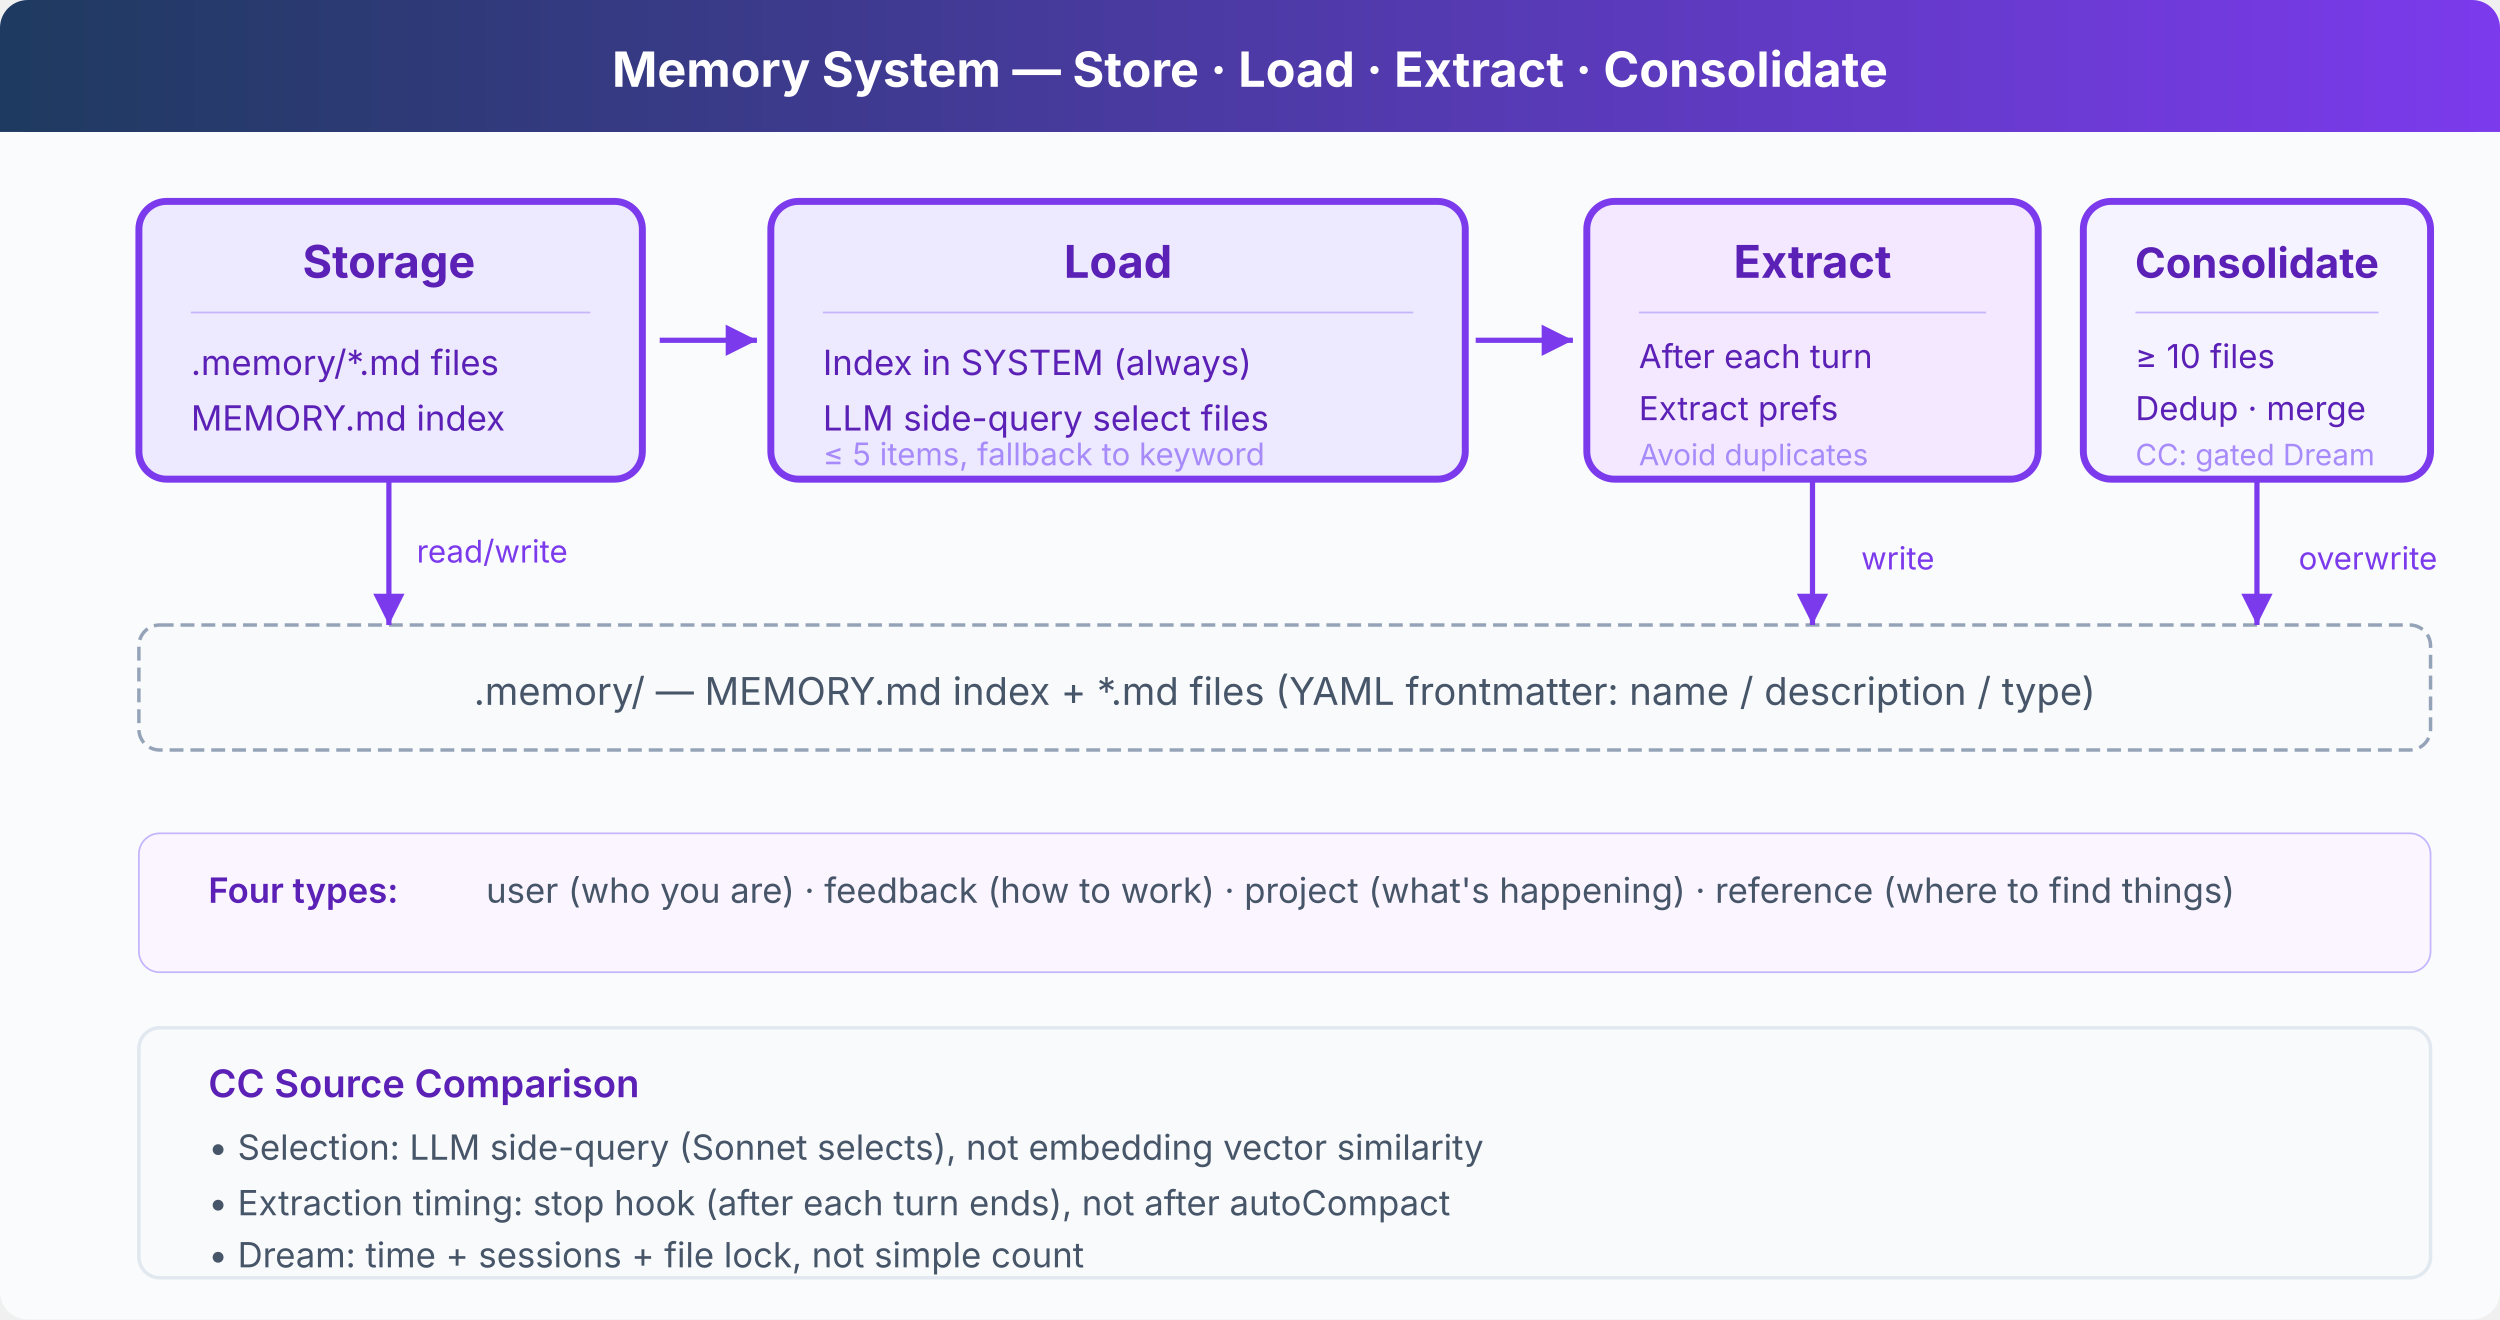
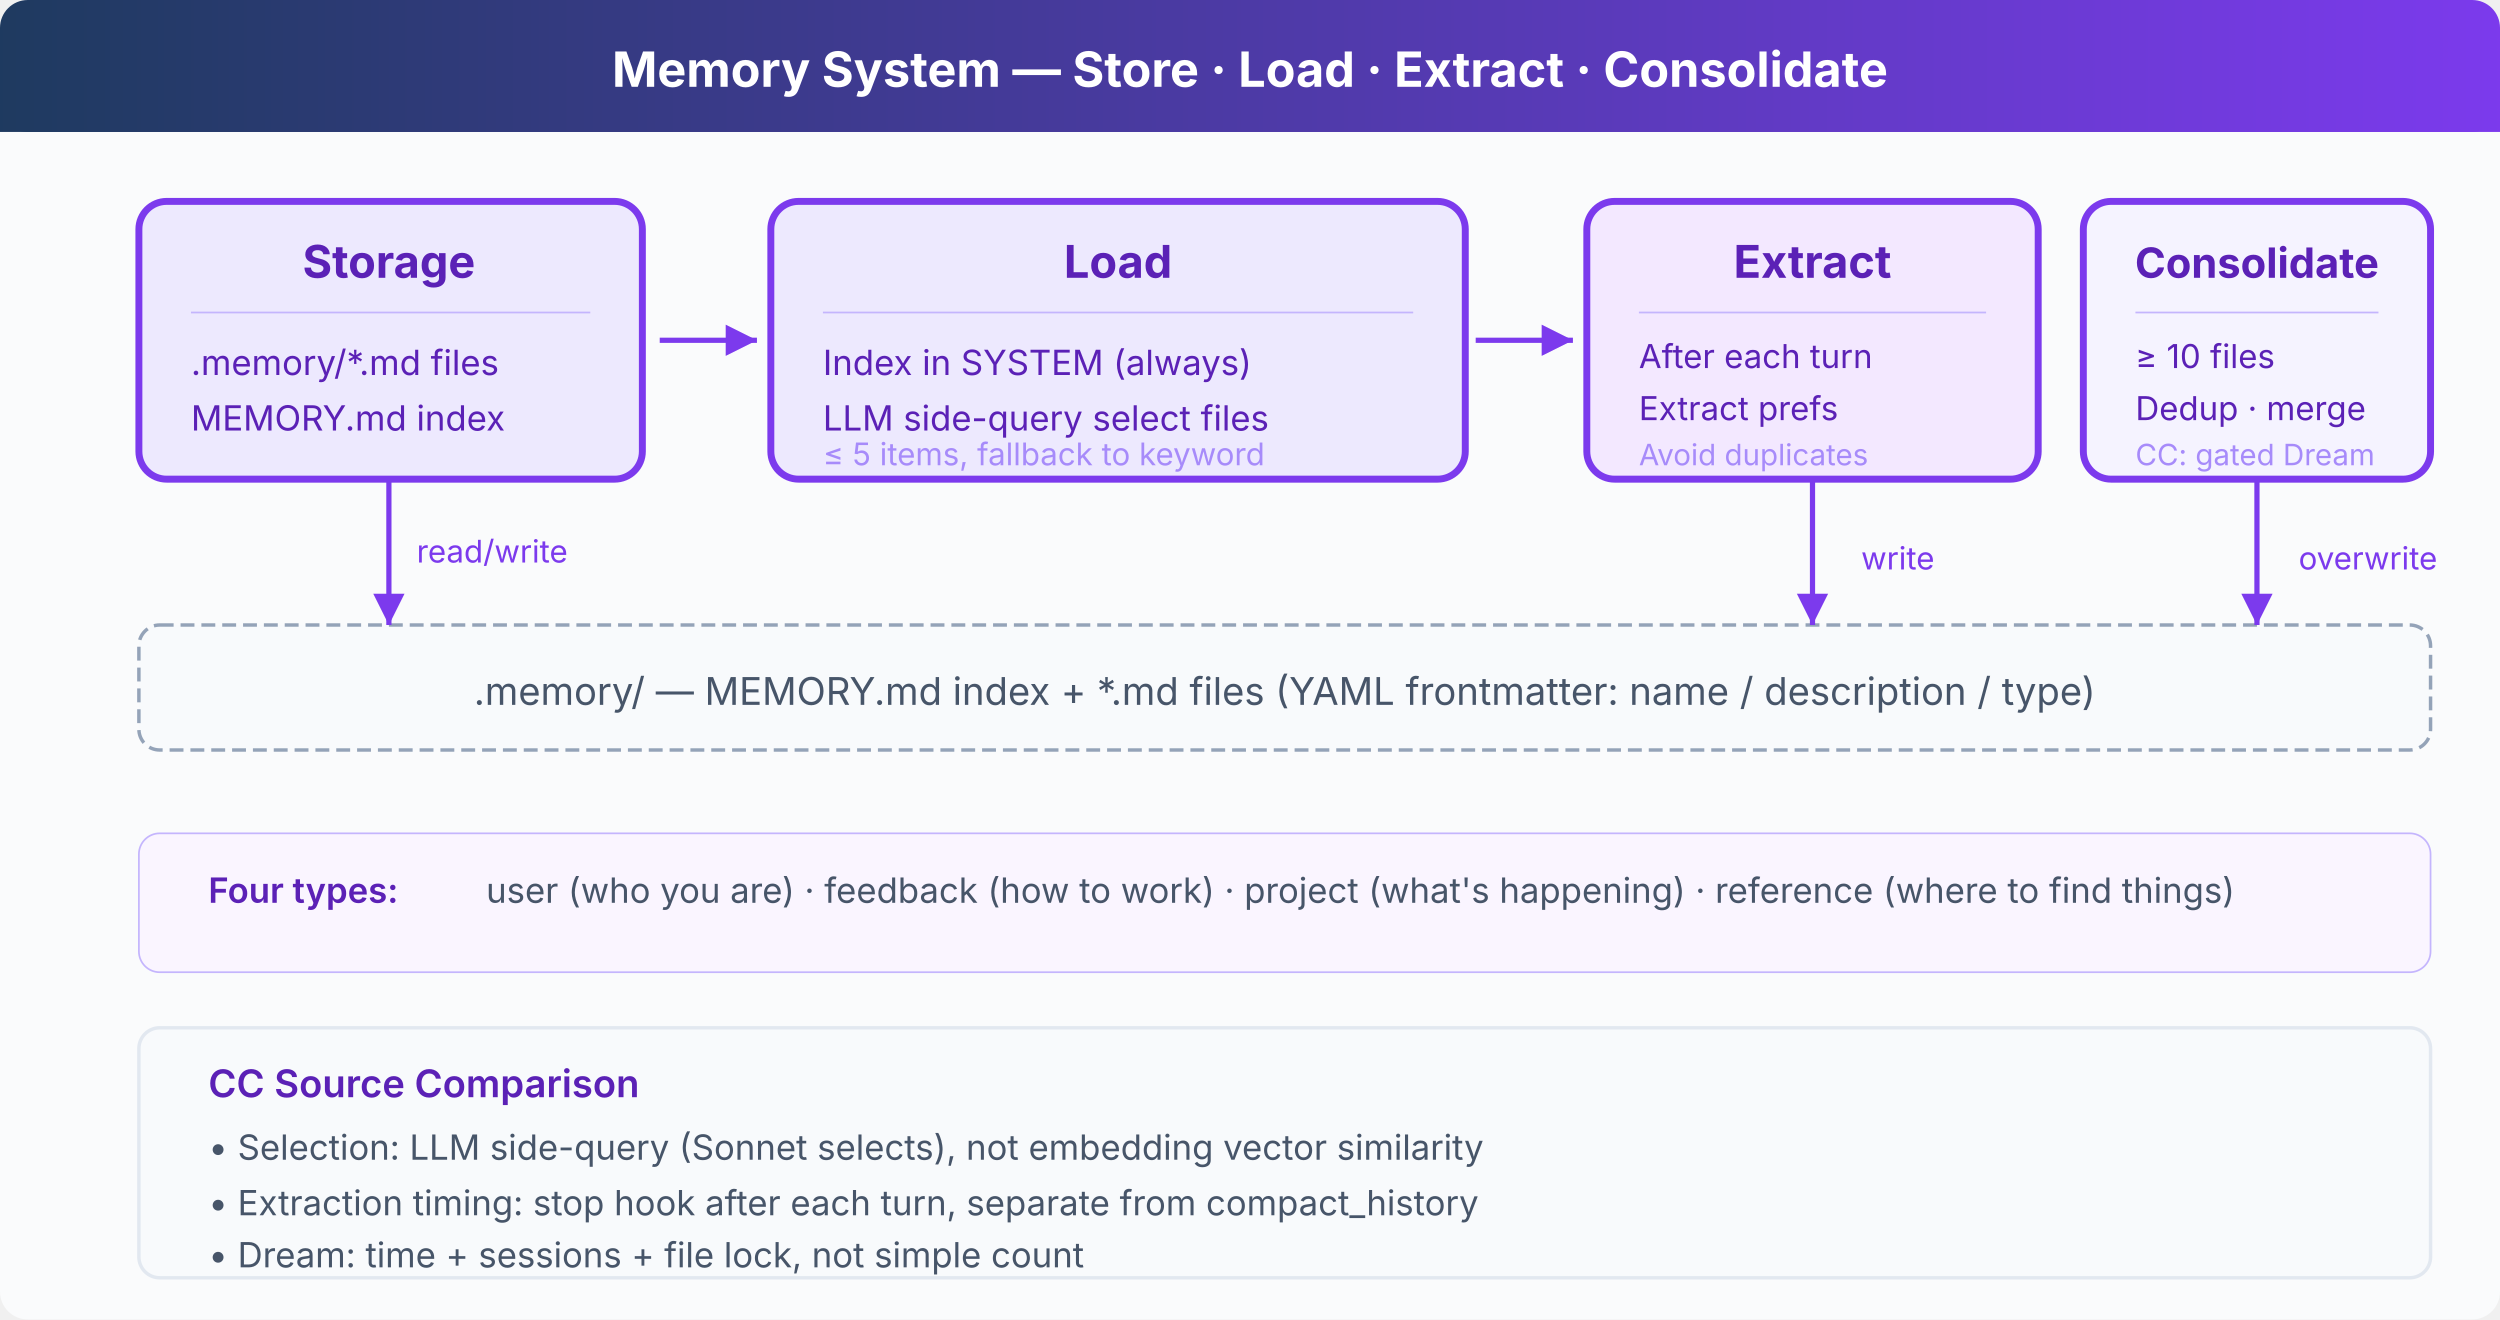
<svg xmlns="http://www.w3.org/2000/svg" viewBox="0 0 720 380" font-family="system-ui, -apple-system, sans-serif">
  <defs>
    <linearGradient id="header" x1="0" y1="0" x2="1" y2="0">
      <stop offset="0%" stop-color="#1e3a5f" />
      <stop offset="100%" stop-color="#7c3aed" />
    </linearGradient>
    <marker id="arrow" viewBox="0 0 10 10" refX="10" refY="5" markerWidth="6" markerHeight="6" orient="auto-start-reverse">
      <path d="M 0 0 L 10 5 L 0 10 z" fill="#7c3aed" />
    </marker>
  </defs>
  <rect width="720" height="380" fill="#fafbfc" rx="8" />
  <rect x="0" y="0" width="720" height="38" fill="url(#header)" rx="8" />
  <rect x="0" y="30" width="720" height="8" fill="url(#header)" />
  <text x="360" y="25" fill="#fff" font-size="14" font-weight="700" text-anchor="middle">Memory System — Store · Load · Extract · Consolidate</text>
  <rect x="40" y="58" width="145" height="80" rx="8" fill="#ede9fe" stroke="#7c3aed" stroke-width="2" />
  <text x="112" y="80" fill="#5b21b6" font-size="13" font-weight="700" text-anchor="middle">Storage</text>
  <line x1="55" y1="90" x2="170" y2="90" stroke="#c4b5fd" stroke-width="0.5" />
  <text x="55" y="108" fill="#5b21b6" font-size="10">.memory/*.md files</text>
  <text x="55" y="124" fill="#5b21b6" font-size="10">MEMORY.md index</text>
  <line x1="190" y1="98" x2="218" y2="98" stroke="#7c3aed" stroke-width="1.5" marker-end="url(#arrow)" />
  <rect x="222" y="58" width="200" height="80" rx="8" fill="#ede9fe" stroke="#7c3aed" stroke-width="2" />
  <text x="322" y="80" fill="#5b21b6" font-size="13" font-weight="700" text-anchor="middle">Load</text>
  <line x1="237" y1="90" x2="407" y2="90" stroke="#c4b5fd" stroke-width="0.5" />
  <text x="237" y="108" fill="#5b21b6" font-size="10">Index in SYSTEM (always)</text>
  <text x="237" y="124" fill="#5b21b6" font-size="10">LLM side-query select files</text>
  <text x="237" y="134" fill="#a78bfa" font-size="9">≤ 5 items, fallback to keyword</text>
  <line x1="425" y1="98" x2="453" y2="98" stroke="#7c3aed" stroke-width="1.5" marker-end="url(#arrow)" />
  <rect x="457" y="58" width="130" height="80" rx="8" fill="#f3e8ff" stroke="#7c3aed" stroke-width="2" />
  <text x="522" y="80" fill="#5b21b6" font-size="13" font-weight="700" text-anchor="middle">Extract</text>
  <line x1="472" y1="90" x2="572" y2="90" stroke="#c4b5fd" stroke-width="0.5" />
  <text x="472" y="106" fill="#5b21b6" font-size="9.5">After each turn</text>
  <text x="472" y="121" fill="#5b21b6" font-size="9.5">Extract prefs</text>
  <text x="472" y="134" fill="#a78bfa" font-size="8.5">Avoid duplicates</text>
  <rect x="600" y="58" width="100" height="80" rx="8" fill="#f5f3ff" stroke="#7c3aed" stroke-width="2" />
  <text x="650" y="80" fill="#5b21b6" font-size="12" font-weight="700" text-anchor="middle">Consolidate</text>
  <line x1="615" y1="90" x2="685" y2="90" stroke="#c4b5fd" stroke-width="0.5" />
  <text x="615" y="106" fill="#5b21b6" font-size="9.5">≥ 10 files</text>
  <text x="615" y="121" fill="#5b21b6" font-size="9.5">Dedup · merge</text>
  <text x="615" y="134" fill="#a78bfa" font-size="8.5">CC: gated Dream</text>
  <rect x="40" y="180" width="660" height="36" rx="6" fill="#f8fafc" stroke="#94a3b8" stroke-width="1" stroke-dasharray="4,2" />
  <text x="370" y="203" fill="#475569" font-size="11" text-anchor="middle">.memory/ — MEMORY.md index + *.md files (YAML frontmatter: name / description / type)</text>
  <path d="M 112 138 L 112 180" fill="none" stroke="#7c3aed" stroke-width="1.5" marker-end="url(#arrow)" />
  <text x="120" y="162" fill="#7c3aed" font-size="9">read/write</text>
  <path d="M 522 138 L 522 180" fill="none" stroke="#7c3aed" stroke-width="1.5" marker-end="url(#arrow)" />
  <text x="536" y="164" fill="#7c3aed" font-size="9">write</text>
  <path d="M 650 138 L 650 180" fill="none" stroke="#7c3aed" stroke-width="1.5" marker-end="url(#arrow)" />
  <text x="662" y="164" fill="#7c3aed" font-size="9">overwrite</text>
  <rect x="40" y="240" width="660" height="40" rx="6" fill="#faf5ff" stroke="#c4b5fd" stroke-width="0.5" />
  <text x="60" y="260" fill="#5b21b6" font-size="10" font-weight="600">Four types:</text>
  <text x="140" y="260" fill="#475569" font-size="10">user (who you are) · feedback (how to work) · project (what's happening) · reference (where to find things)</text>
  <rect x="40" y="296" width="660" height="72" rx="6" fill="#f8fafc" stroke="#e2e8f0" stroke-width="1" />
  <text x="60" y="316" fill="#5b21b6" font-size="11" font-weight="600">CC Source Comparison</text>
  <text x="60" y="334" fill="#475569" font-size="10">• Selection: LLM side-query (Sonnet selects), not embedding vector similarity</text>
-   <text x="60" y="350" fill="#475569" font-size="10">• Extraction timing: stop hook (after each turn ends), not after autoCompact</text>
+   <text x="60" y="350" fill="#475569" font-size="10">• Extraction timing: stop hook after each turn, separate from compact_history</text>
  <text x="60" y="365" fill="#475569" font-size="10">• Dream: time + sessions + file lock, not simple count</text>
</svg>
